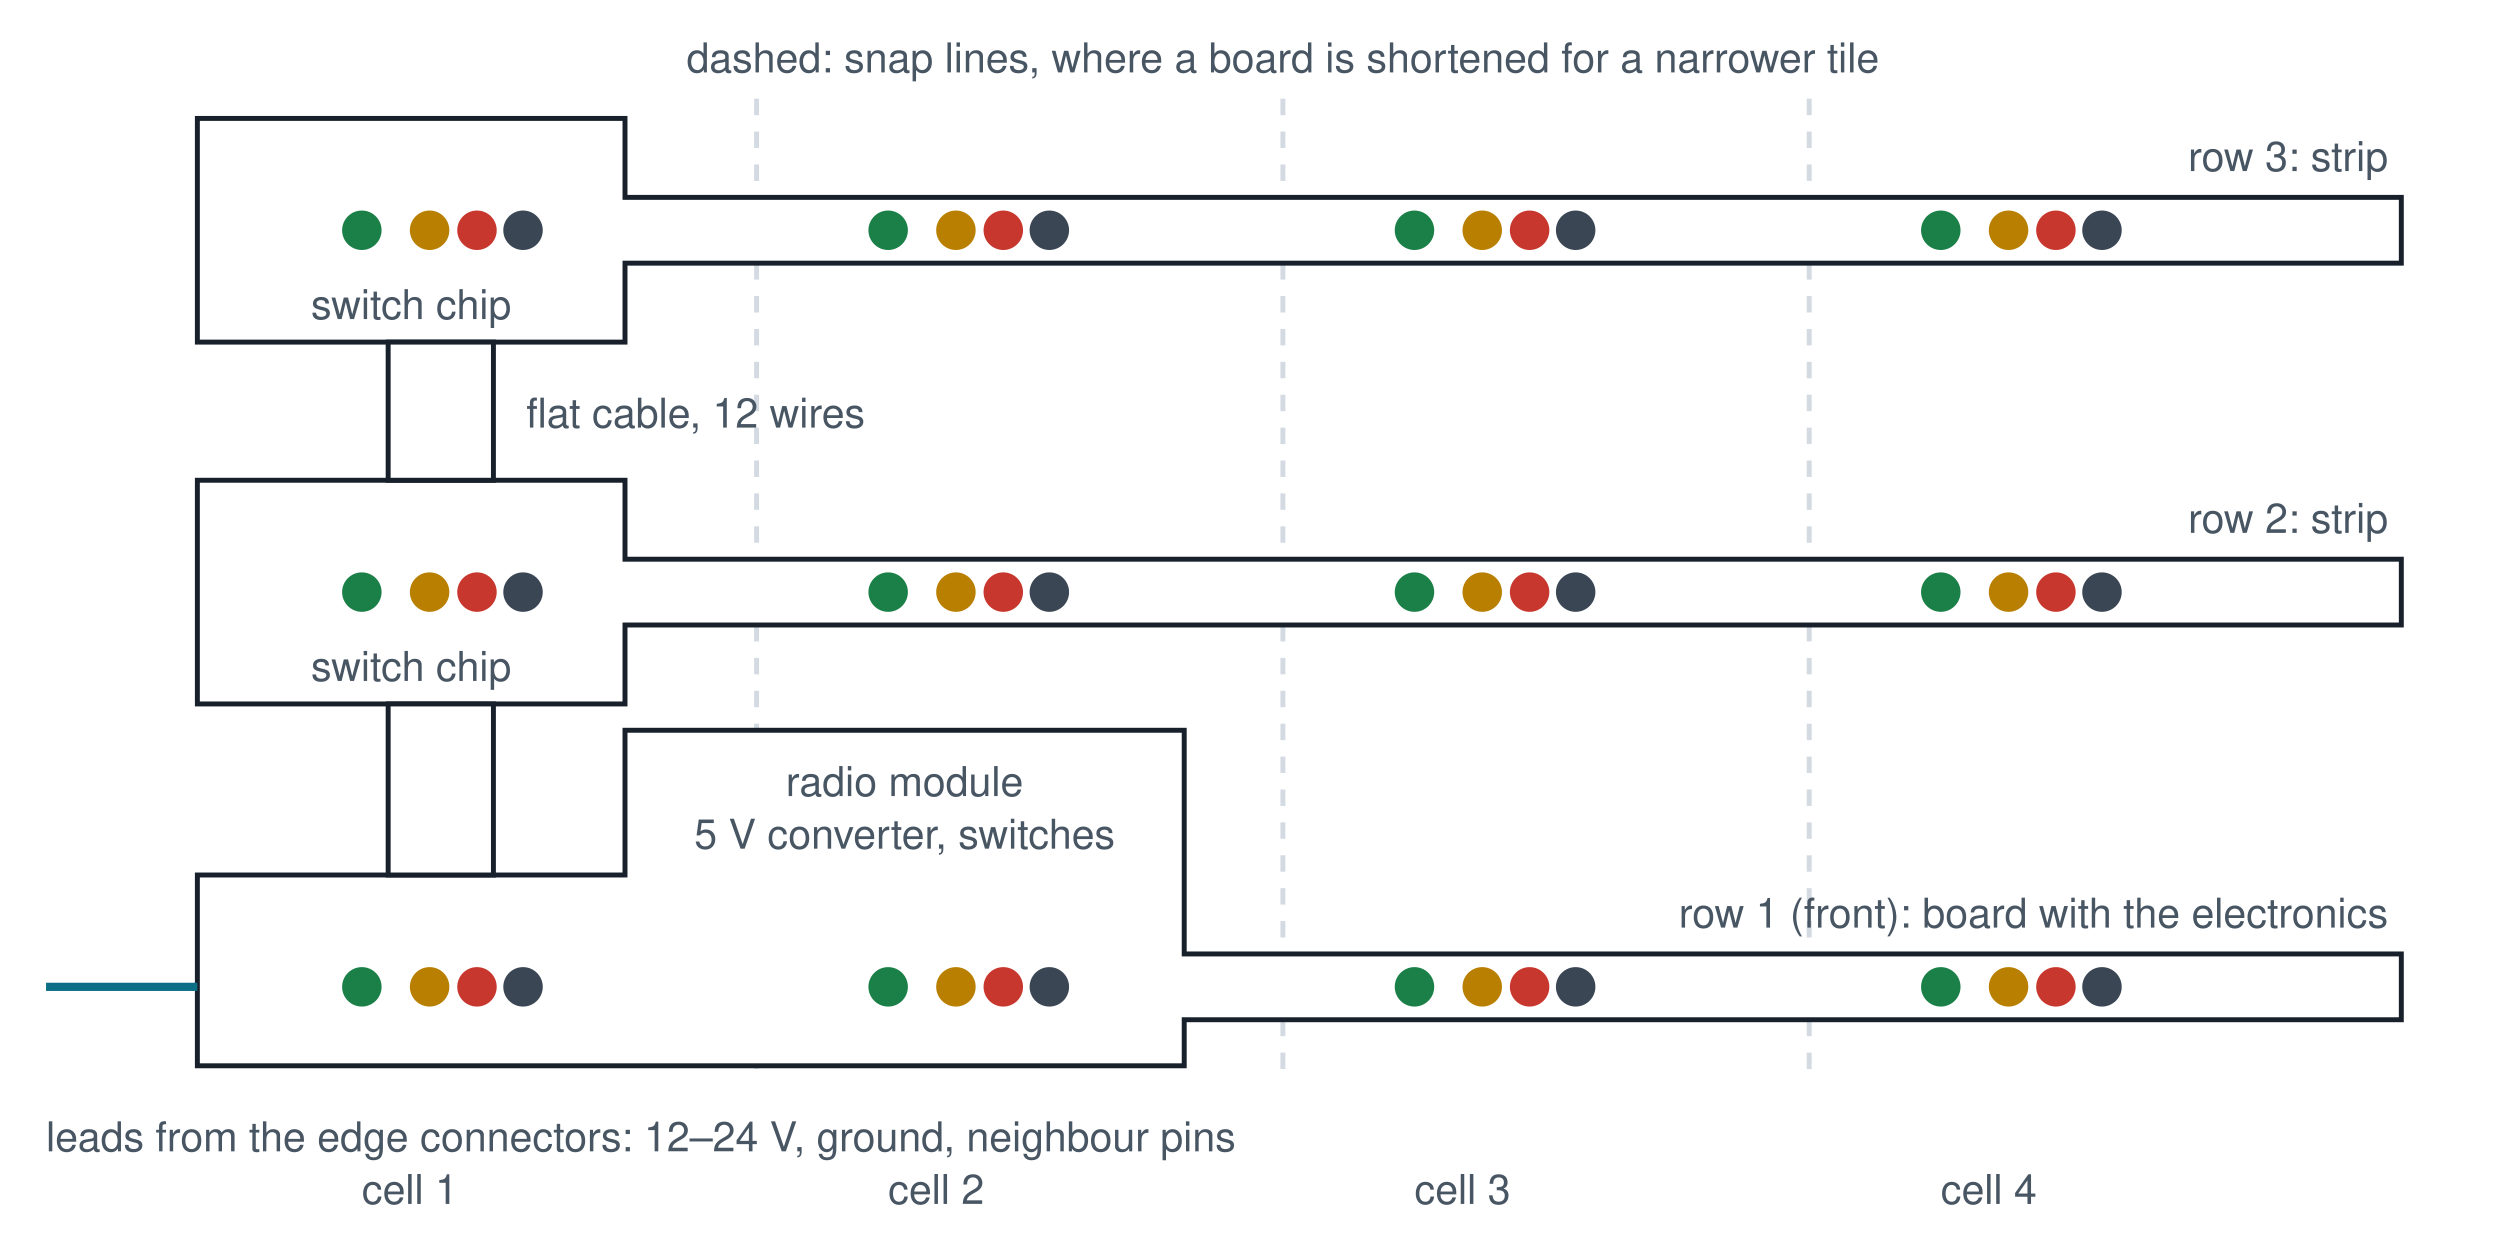
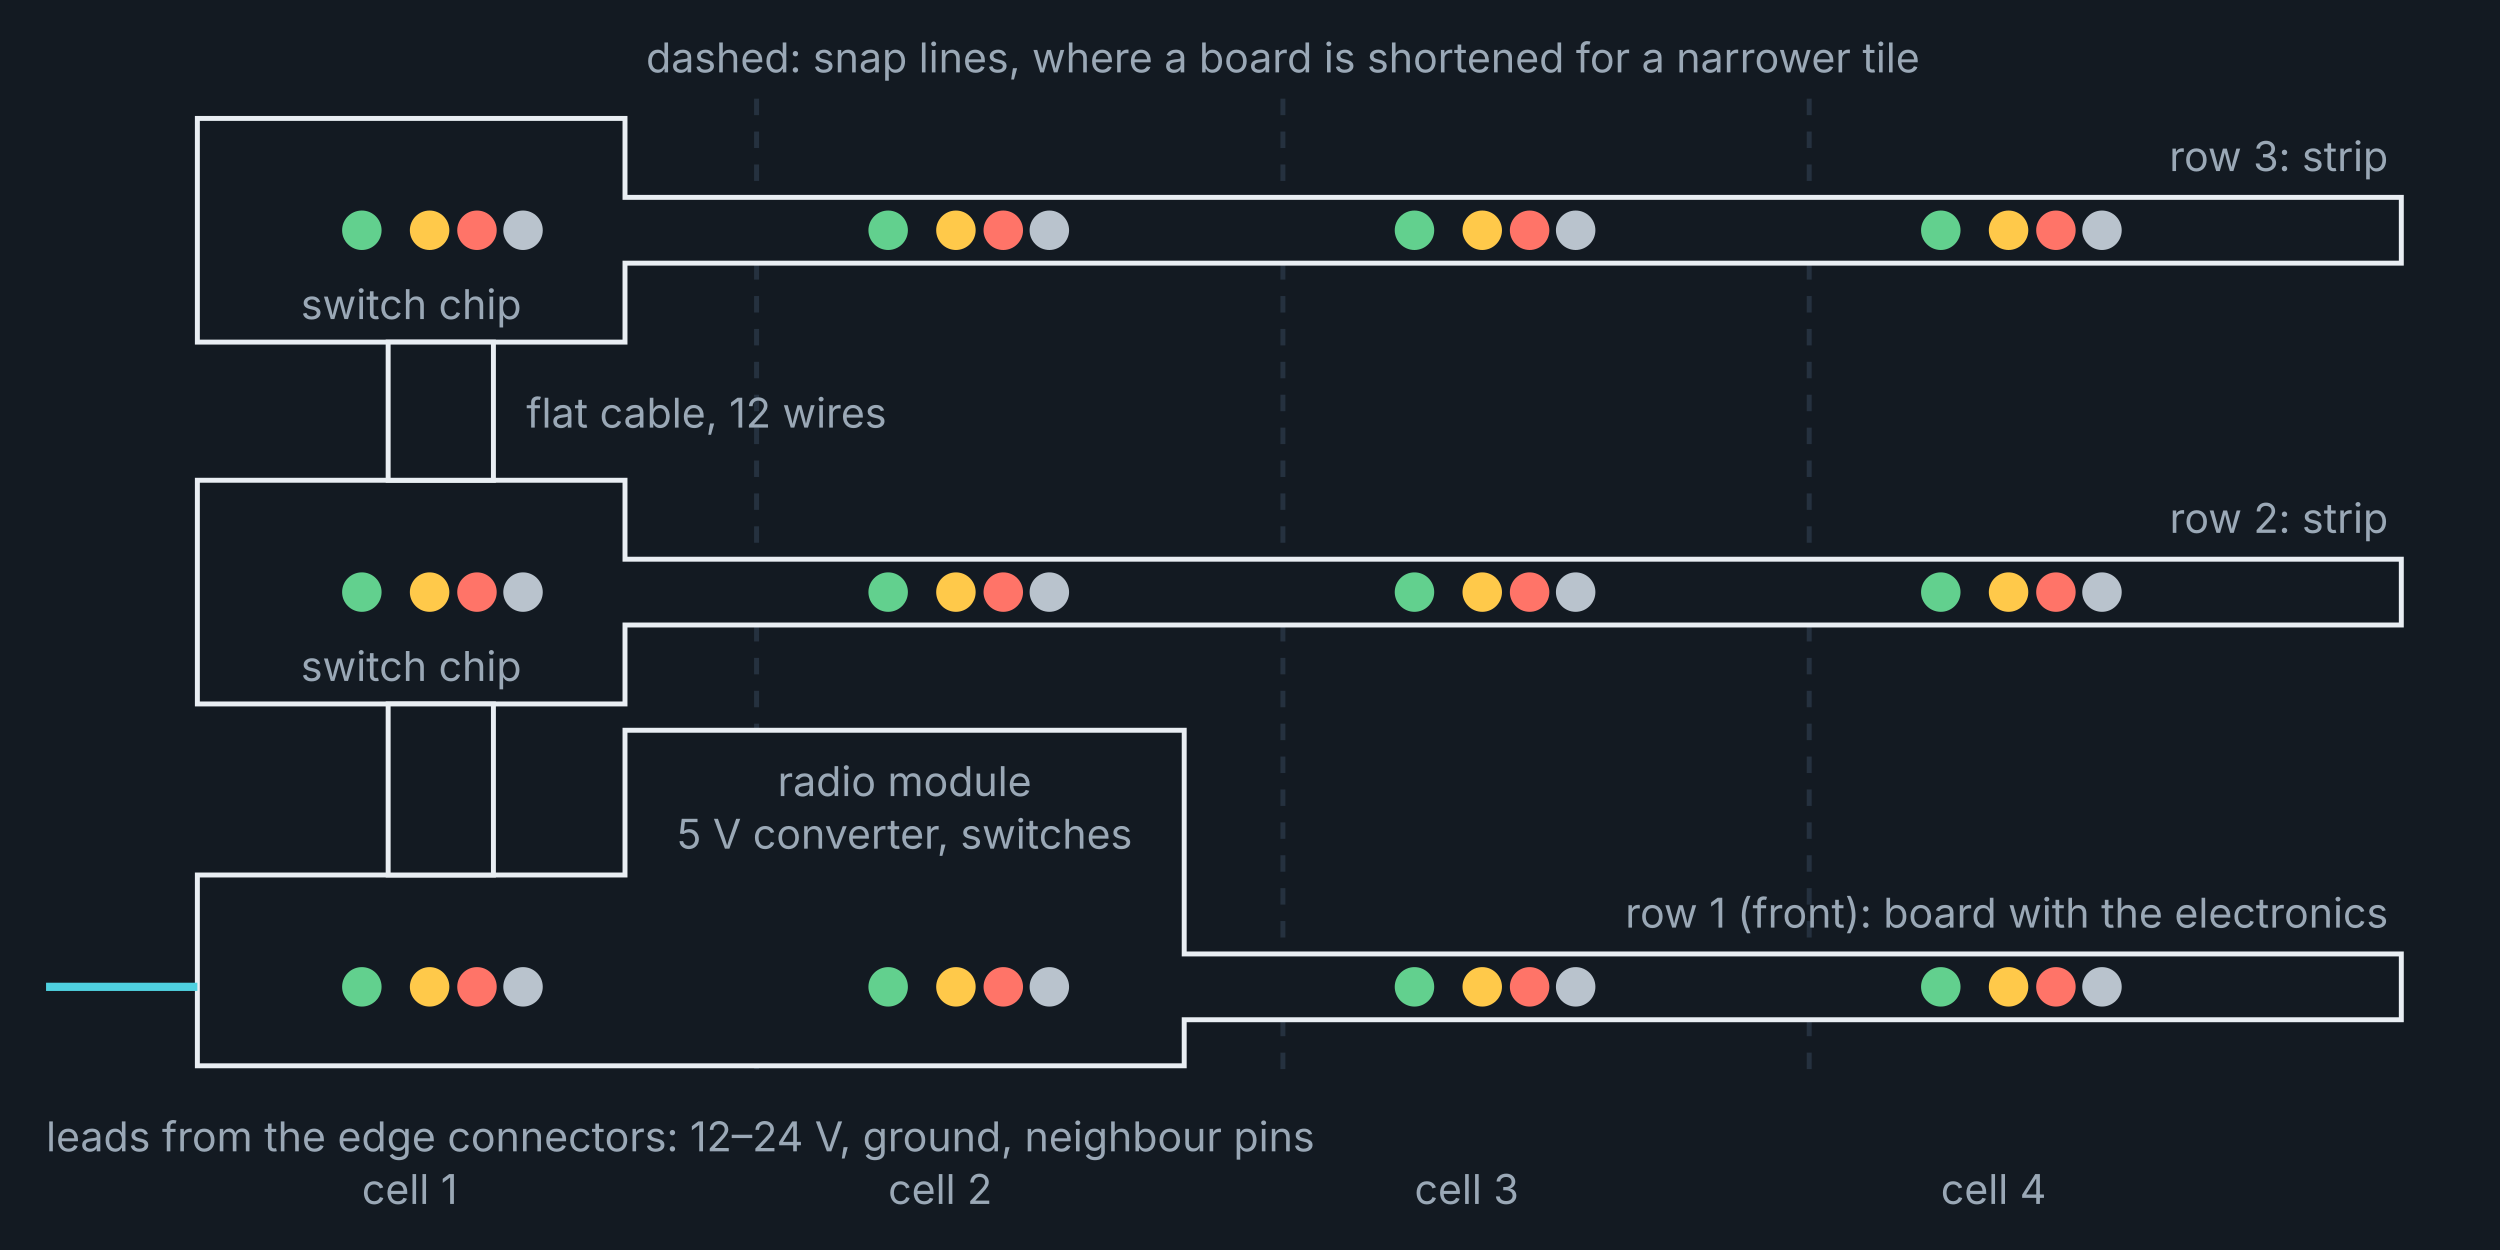
<svg xmlns="http://www.w3.org/2000/svg" viewBox="0 0 760 380" width="760" height="380" role="img" aria-label="Plan of a tile three rows deep, seen from above. Each row has one long board with four groups of four pins. The board of the front row is wider at the left and holds the radio module, the converter and the switches. The boards of rows two and three are narrow strips with a wider end holding a switch chip. A short flat cable joins each row to the next at the left. Leads from the edge connectors go to the front row's board.">
-   <style>text{font-family:"Segoe UI",system-ui,-apple-system,Helvetica,Arial,sans-serif;font-size:13px;fill:#17202b}.small{font-size:12.5px;fill:#485563}.lead{stroke:#485563;stroke-width:1;fill:none}</style>
-   <rect x="0" y="0" width="760" height="380" fill="#ffffff" />
-   <g stroke="#d3dae2" stroke-width="1.5" stroke-dasharray="5 5" fill="none">
+   <style>text{font-family:"Inter","Segoe UI",system-ui,-apple-system,Helvetica,Arial,sans-serif;font-size:13px;fill:#e9eef3}.small{font-size:12.5px;fill:#9aa8b6}.lead{stroke:#9aa8b6;stroke-width:1;fill:none}</style>
+   <rect x="0" y="0" width="760" height="380" fill="#131a22" />
+   <g stroke="#25313f" stroke-width="1.5" stroke-dasharray="5 5" fill="none">
    <path d="M230 30 V330" />
    <path d="M390 30 V330" />
    <path d="M550 30 V330" />
  </g>
  <text x="390" y="22" text-anchor="middle" class="small">dashed: snap lines, where a board is shortened for a narrower tile</text>
-   <g fill="#ffffff" stroke="#17202b" stroke-width="1.5">
+   <g fill="#131a22" stroke="#e9eef3" stroke-width="1.5">
    <path d="M60 36 H190 V60 H730 V80 H190 V104 H60 Z" />
    <path d="M60 146 H190 V170 H730 V190 H190 V214 H60 Z" />
    <path d="M60 266 H190 V222 H360 V290 H730 V310 H360 V324 H60 Z" />
    <rect x="118" y="104" width="32" height="42" />
    <rect x="118" y="214" width="32" height="52" />
  </g>
-   <circle cx="110" cy="70" r="6" fill="#1b8048" />
-   <circle cx="130.6" cy="70" r="6" fill="#b97f00" />
-   <circle cx="145" cy="70" r="6" fill="#c8372d" />
-   <circle cx="159" cy="70" r="6" fill="#3a4654" />
-   <circle cx="270" cy="70" r="6" fill="#1b8048" />
-   <circle cx="290.6" cy="70" r="6" fill="#b97f00" />
-   <circle cx="305" cy="70" r="6" fill="#c8372d" />
-   <circle cx="319" cy="70" r="6" fill="#3a4654" />
-   <circle cx="430" cy="70" r="6" fill="#1b8048" />
-   <circle cx="450.6" cy="70" r="6" fill="#b97f00" />
-   <circle cx="465" cy="70" r="6" fill="#c8372d" />
-   <circle cx="479" cy="70" r="6" fill="#3a4654" />
-   <circle cx="590" cy="70" r="6" fill="#1b8048" />
-   <circle cx="610.6" cy="70" r="6" fill="#b97f00" />
-   <circle cx="625" cy="70" r="6" fill="#c8372d" />
-   <circle cx="639" cy="70" r="6" fill="#3a4654" />
-   <circle cx="110" cy="180" r="6" fill="#1b8048" />
-   <circle cx="130.6" cy="180" r="6" fill="#b97f00" />
-   <circle cx="145" cy="180" r="6" fill="#c8372d" />
-   <circle cx="159" cy="180" r="6" fill="#3a4654" />
-   <circle cx="270" cy="180" r="6" fill="#1b8048" />
-   <circle cx="290.6" cy="180" r="6" fill="#b97f00" />
-   <circle cx="305" cy="180" r="6" fill="#c8372d" />
-   <circle cx="319" cy="180" r="6" fill="#3a4654" />
-   <circle cx="430" cy="180" r="6" fill="#1b8048" />
-   <circle cx="450.6" cy="180" r="6" fill="#b97f00" />
-   <circle cx="465" cy="180" r="6" fill="#c8372d" />
-   <circle cx="479" cy="180" r="6" fill="#3a4654" />
-   <circle cx="590" cy="180" r="6" fill="#1b8048" />
-   <circle cx="610.6" cy="180" r="6" fill="#b97f00" />
-   <circle cx="625" cy="180" r="6" fill="#c8372d" />
-   <circle cx="639" cy="180" r="6" fill="#3a4654" />
-   <circle cx="110" cy="300" r="6" fill="#1b8048" />
-   <circle cx="130.6" cy="300" r="6" fill="#b97f00" />
-   <circle cx="145" cy="300" r="6" fill="#c8372d" />
-   <circle cx="159" cy="300" r="6" fill="#3a4654" />
-   <circle cx="270" cy="300" r="6" fill="#1b8048" />
-   <circle cx="290.6" cy="300" r="6" fill="#b97f00" />
-   <circle cx="305" cy="300" r="6" fill="#c8372d" />
-   <circle cx="319" cy="300" r="6" fill="#3a4654" />
-   <circle cx="430" cy="300" r="6" fill="#1b8048" />
-   <circle cx="450.6" cy="300" r="6" fill="#b97f00" />
-   <circle cx="465" cy="300" r="6" fill="#c8372d" />
-   <circle cx="479" cy="300" r="6" fill="#3a4654" />
-   <circle cx="590" cy="300" r="6" fill="#1b8048" />
-   <circle cx="610.6" cy="300" r="6" fill="#b97f00" />
-   <circle cx="625" cy="300" r="6" fill="#c8372d" />
-   <circle cx="639" cy="300" r="6" fill="#3a4654" />
+   <circle cx="110" cy="70" r="6" fill="#62d08e" />
+   <circle cx="130.6" cy="70" r="6" fill="#ffc94a" />
+   <circle cx="145" cy="70" r="6" fill="#ff7468" />
+   <circle cx="159" cy="70" r="6" fill="#b9c3cd" />
+   <circle cx="270" cy="70" r="6" fill="#62d08e" />
+   <circle cx="290.6" cy="70" r="6" fill="#ffc94a" />
+   <circle cx="305" cy="70" r="6" fill="#ff7468" />
+   <circle cx="319" cy="70" r="6" fill="#b9c3cd" />
+   <circle cx="430" cy="70" r="6" fill="#62d08e" />
+   <circle cx="450.6" cy="70" r="6" fill="#ffc94a" />
+   <circle cx="465" cy="70" r="6" fill="#ff7468" />
+   <circle cx="479" cy="70" r="6" fill="#b9c3cd" />
+   <circle cx="590" cy="70" r="6" fill="#62d08e" />
+   <circle cx="610.6" cy="70" r="6" fill="#ffc94a" />
+   <circle cx="625" cy="70" r="6" fill="#ff7468" />
+   <circle cx="639" cy="70" r="6" fill="#b9c3cd" />
+   <circle cx="110" cy="180" r="6" fill="#62d08e" />
+   <circle cx="130.6" cy="180" r="6" fill="#ffc94a" />
+   <circle cx="145" cy="180" r="6" fill="#ff7468" />
+   <circle cx="159" cy="180" r="6" fill="#b9c3cd" />
+   <circle cx="270" cy="180" r="6" fill="#62d08e" />
+   <circle cx="290.6" cy="180" r="6" fill="#ffc94a" />
+   <circle cx="305" cy="180" r="6" fill="#ff7468" />
+   <circle cx="319" cy="180" r="6" fill="#b9c3cd" />
+   <circle cx="430" cy="180" r="6" fill="#62d08e" />
+   <circle cx="450.6" cy="180" r="6" fill="#ffc94a" />
+   <circle cx="465" cy="180" r="6" fill="#ff7468" />
+   <circle cx="479" cy="180" r="6" fill="#b9c3cd" />
+   <circle cx="590" cy="180" r="6" fill="#62d08e" />
+   <circle cx="610.6" cy="180" r="6" fill="#ffc94a" />
+   <circle cx="625" cy="180" r="6" fill="#ff7468" />
+   <circle cx="639" cy="180" r="6" fill="#b9c3cd" />
+   <circle cx="110" cy="300" r="6" fill="#62d08e" />
+   <circle cx="130.6" cy="300" r="6" fill="#ffc94a" />
+   <circle cx="145" cy="300" r="6" fill="#ff7468" />
+   <circle cx="159" cy="300" r="6" fill="#b9c3cd" />
+   <circle cx="270" cy="300" r="6" fill="#62d08e" />
+   <circle cx="290.6" cy="300" r="6" fill="#ffc94a" />
+   <circle cx="305" cy="300" r="6" fill="#ff7468" />
+   <circle cx="319" cy="300" r="6" fill="#b9c3cd" />
+   <circle cx="430" cy="300" r="6" fill="#62d08e" />
+   <circle cx="450.6" cy="300" r="6" fill="#ffc94a" />
+   <circle cx="465" cy="300" r="6" fill="#ff7468" />
+   <circle cx="479" cy="300" r="6" fill="#b9c3cd" />
+   <circle cx="590" cy="300" r="6" fill="#62d08e" />
+   <circle cx="610.6" cy="300" r="6" fill="#ffc94a" />
+   <circle cx="625" cy="300" r="6" fill="#ff7468" />
+   <circle cx="639" cy="300" r="6" fill="#b9c3cd" />
  <text x="125" y="97" text-anchor="middle" class="small">switch chip</text>
  <text x="125" y="207" text-anchor="middle" class="small">switch chip</text>
  <text x="275" y="242" text-anchor="middle" class="small">radio module</text>
  <text x="275" y="258" text-anchor="middle" class="small">5 V converter, switches</text>
  <text x="160" y="130" class="small">flat cable, 12 wires</text>
  <text x="726" y="52" text-anchor="end" class="small">row 3: strip</text>
  <text x="726" y="162" text-anchor="end" class="small">row 2: strip</text>
  <text x="726" y="282" text-anchor="end" class="small">row 1 (front): board with the electronics</text>
-   <path d="M14 300 H60" stroke="#0b6f85" stroke-width="2.5" fill="none" />
+   <path d="M14 300 H60" stroke="#4fd1e0" stroke-width="2.5" fill="none" />
  <text x="14" y="350" class="small">leads from the edge connectors: 12–24 V, ground, neighbour pins</text>
  <text x="110" y="366" class="small">cell 1</text>
  <text x="270" y="366" class="small">cell 2</text>
  <text x="430" y="366" class="small">cell 3</text>
  <text x="590" y="366" class="small">cell 4</text>
</svg>
